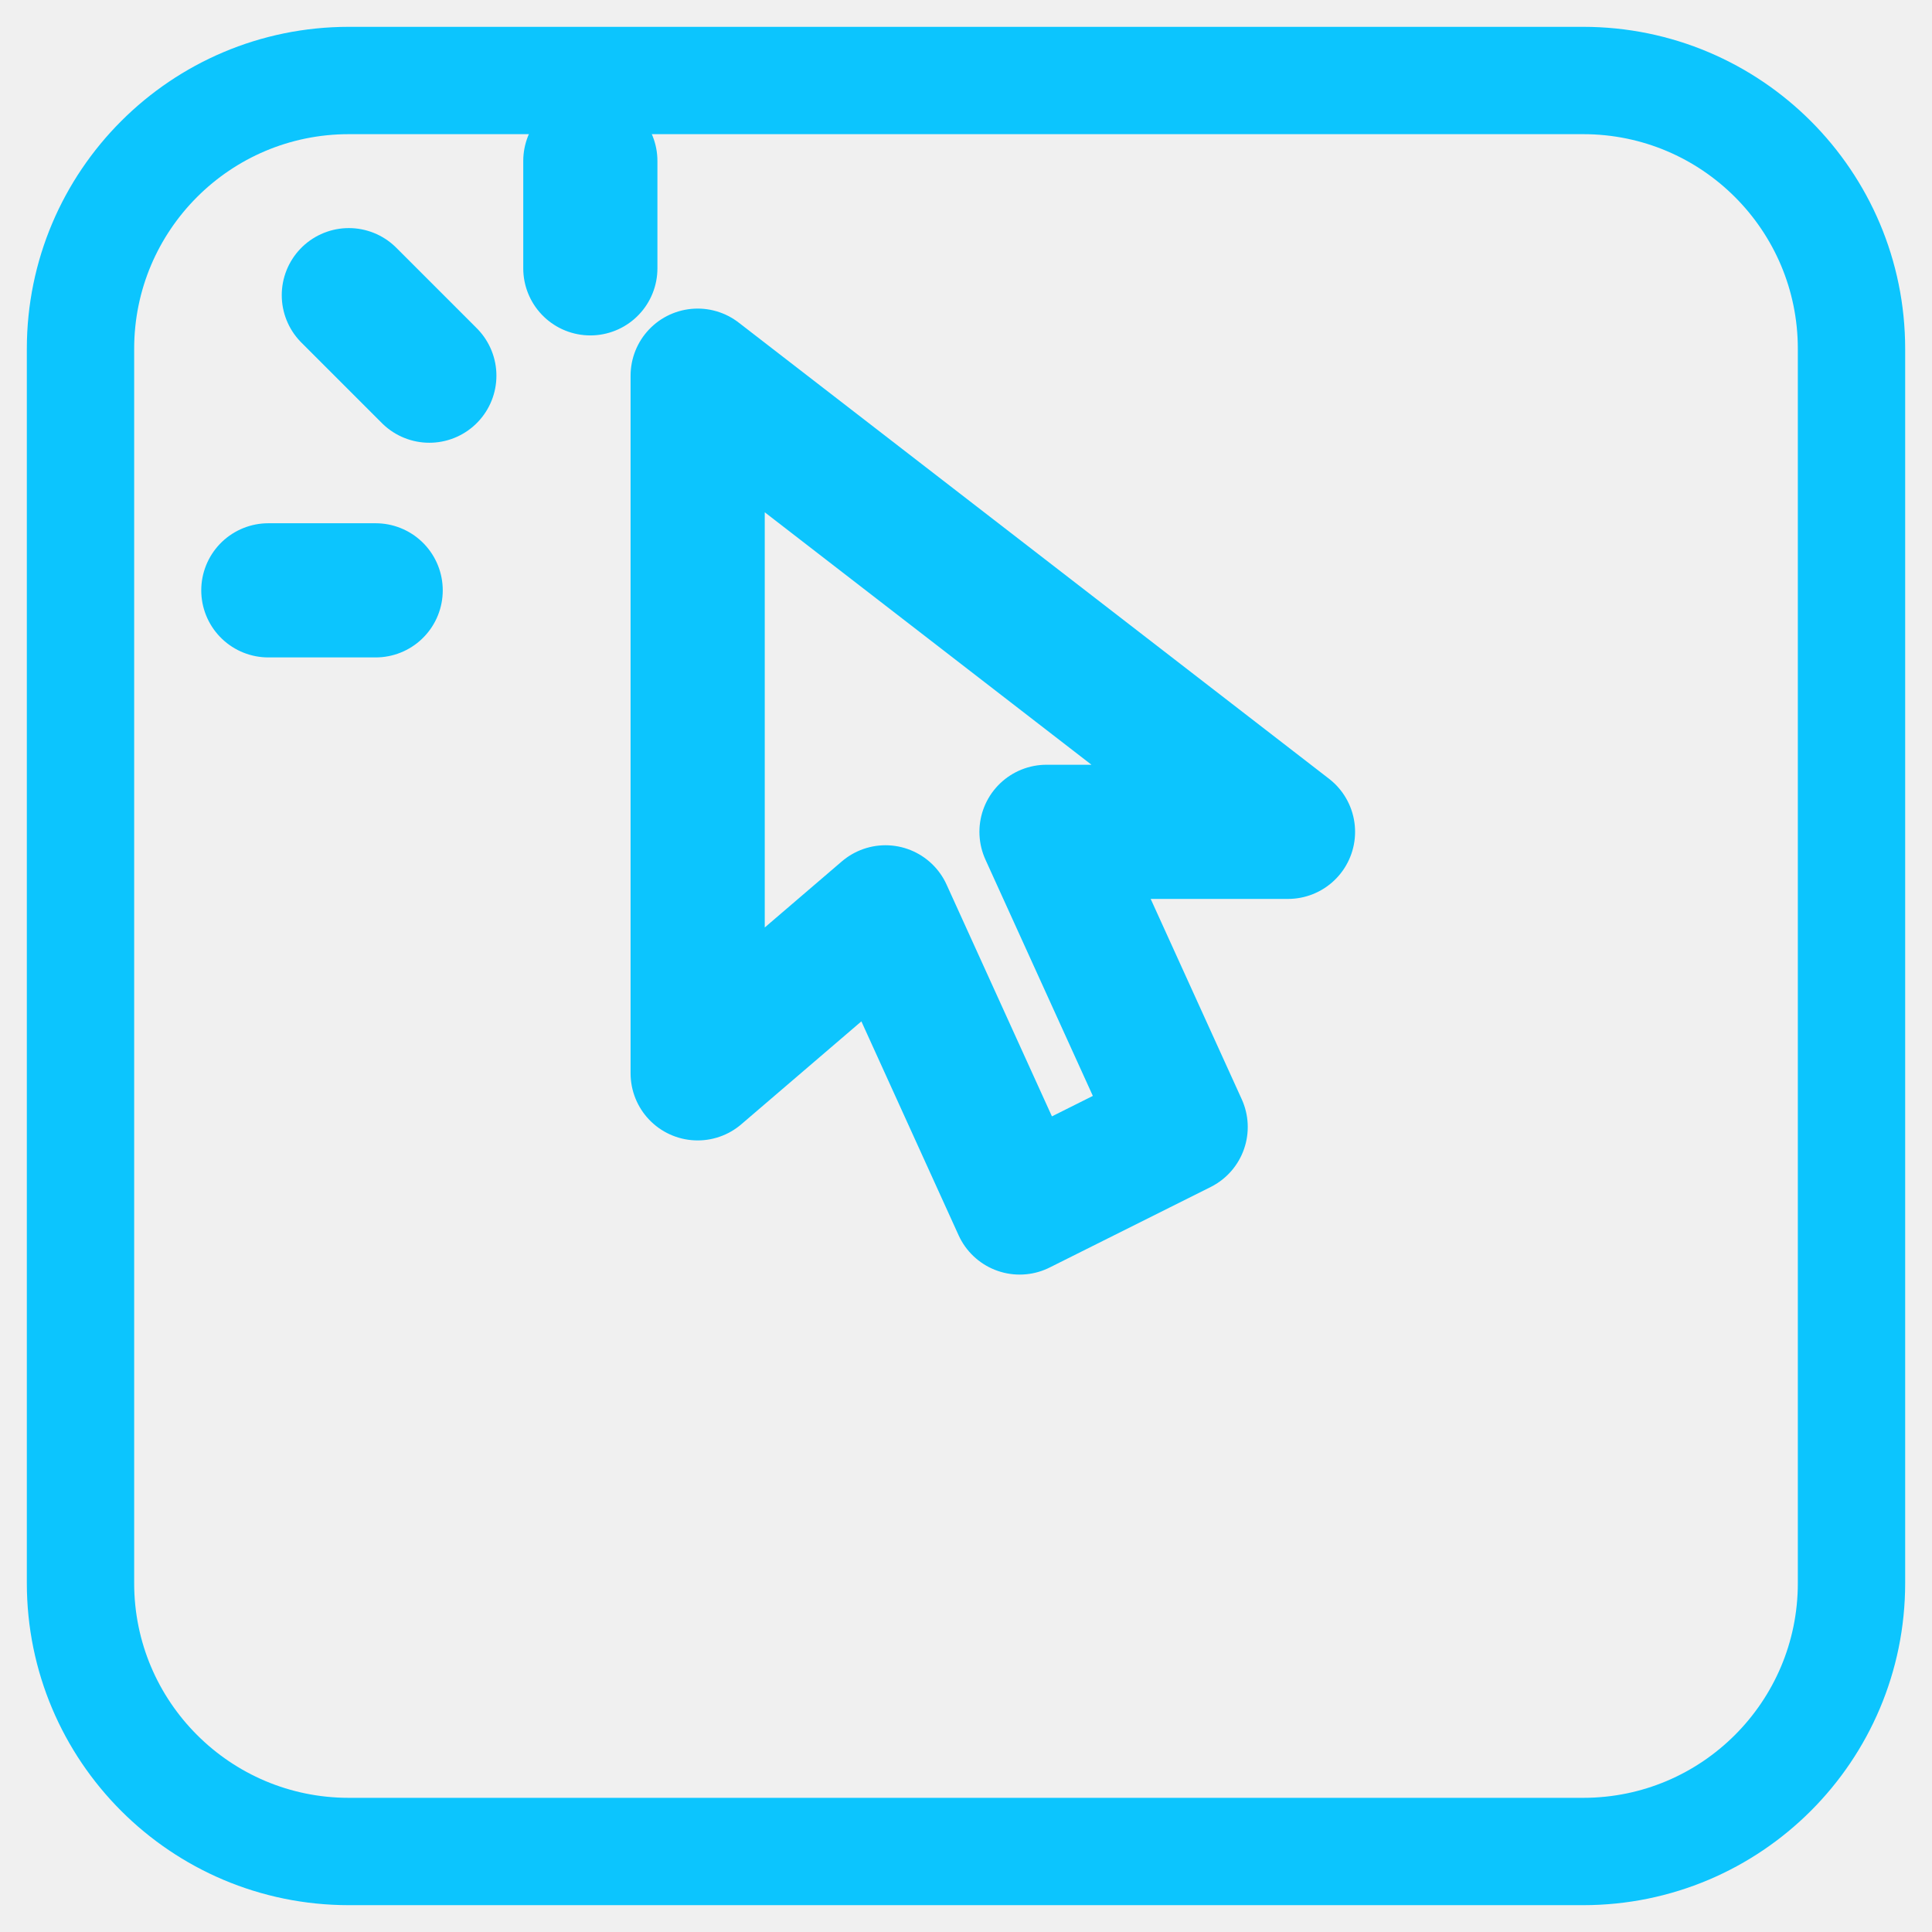
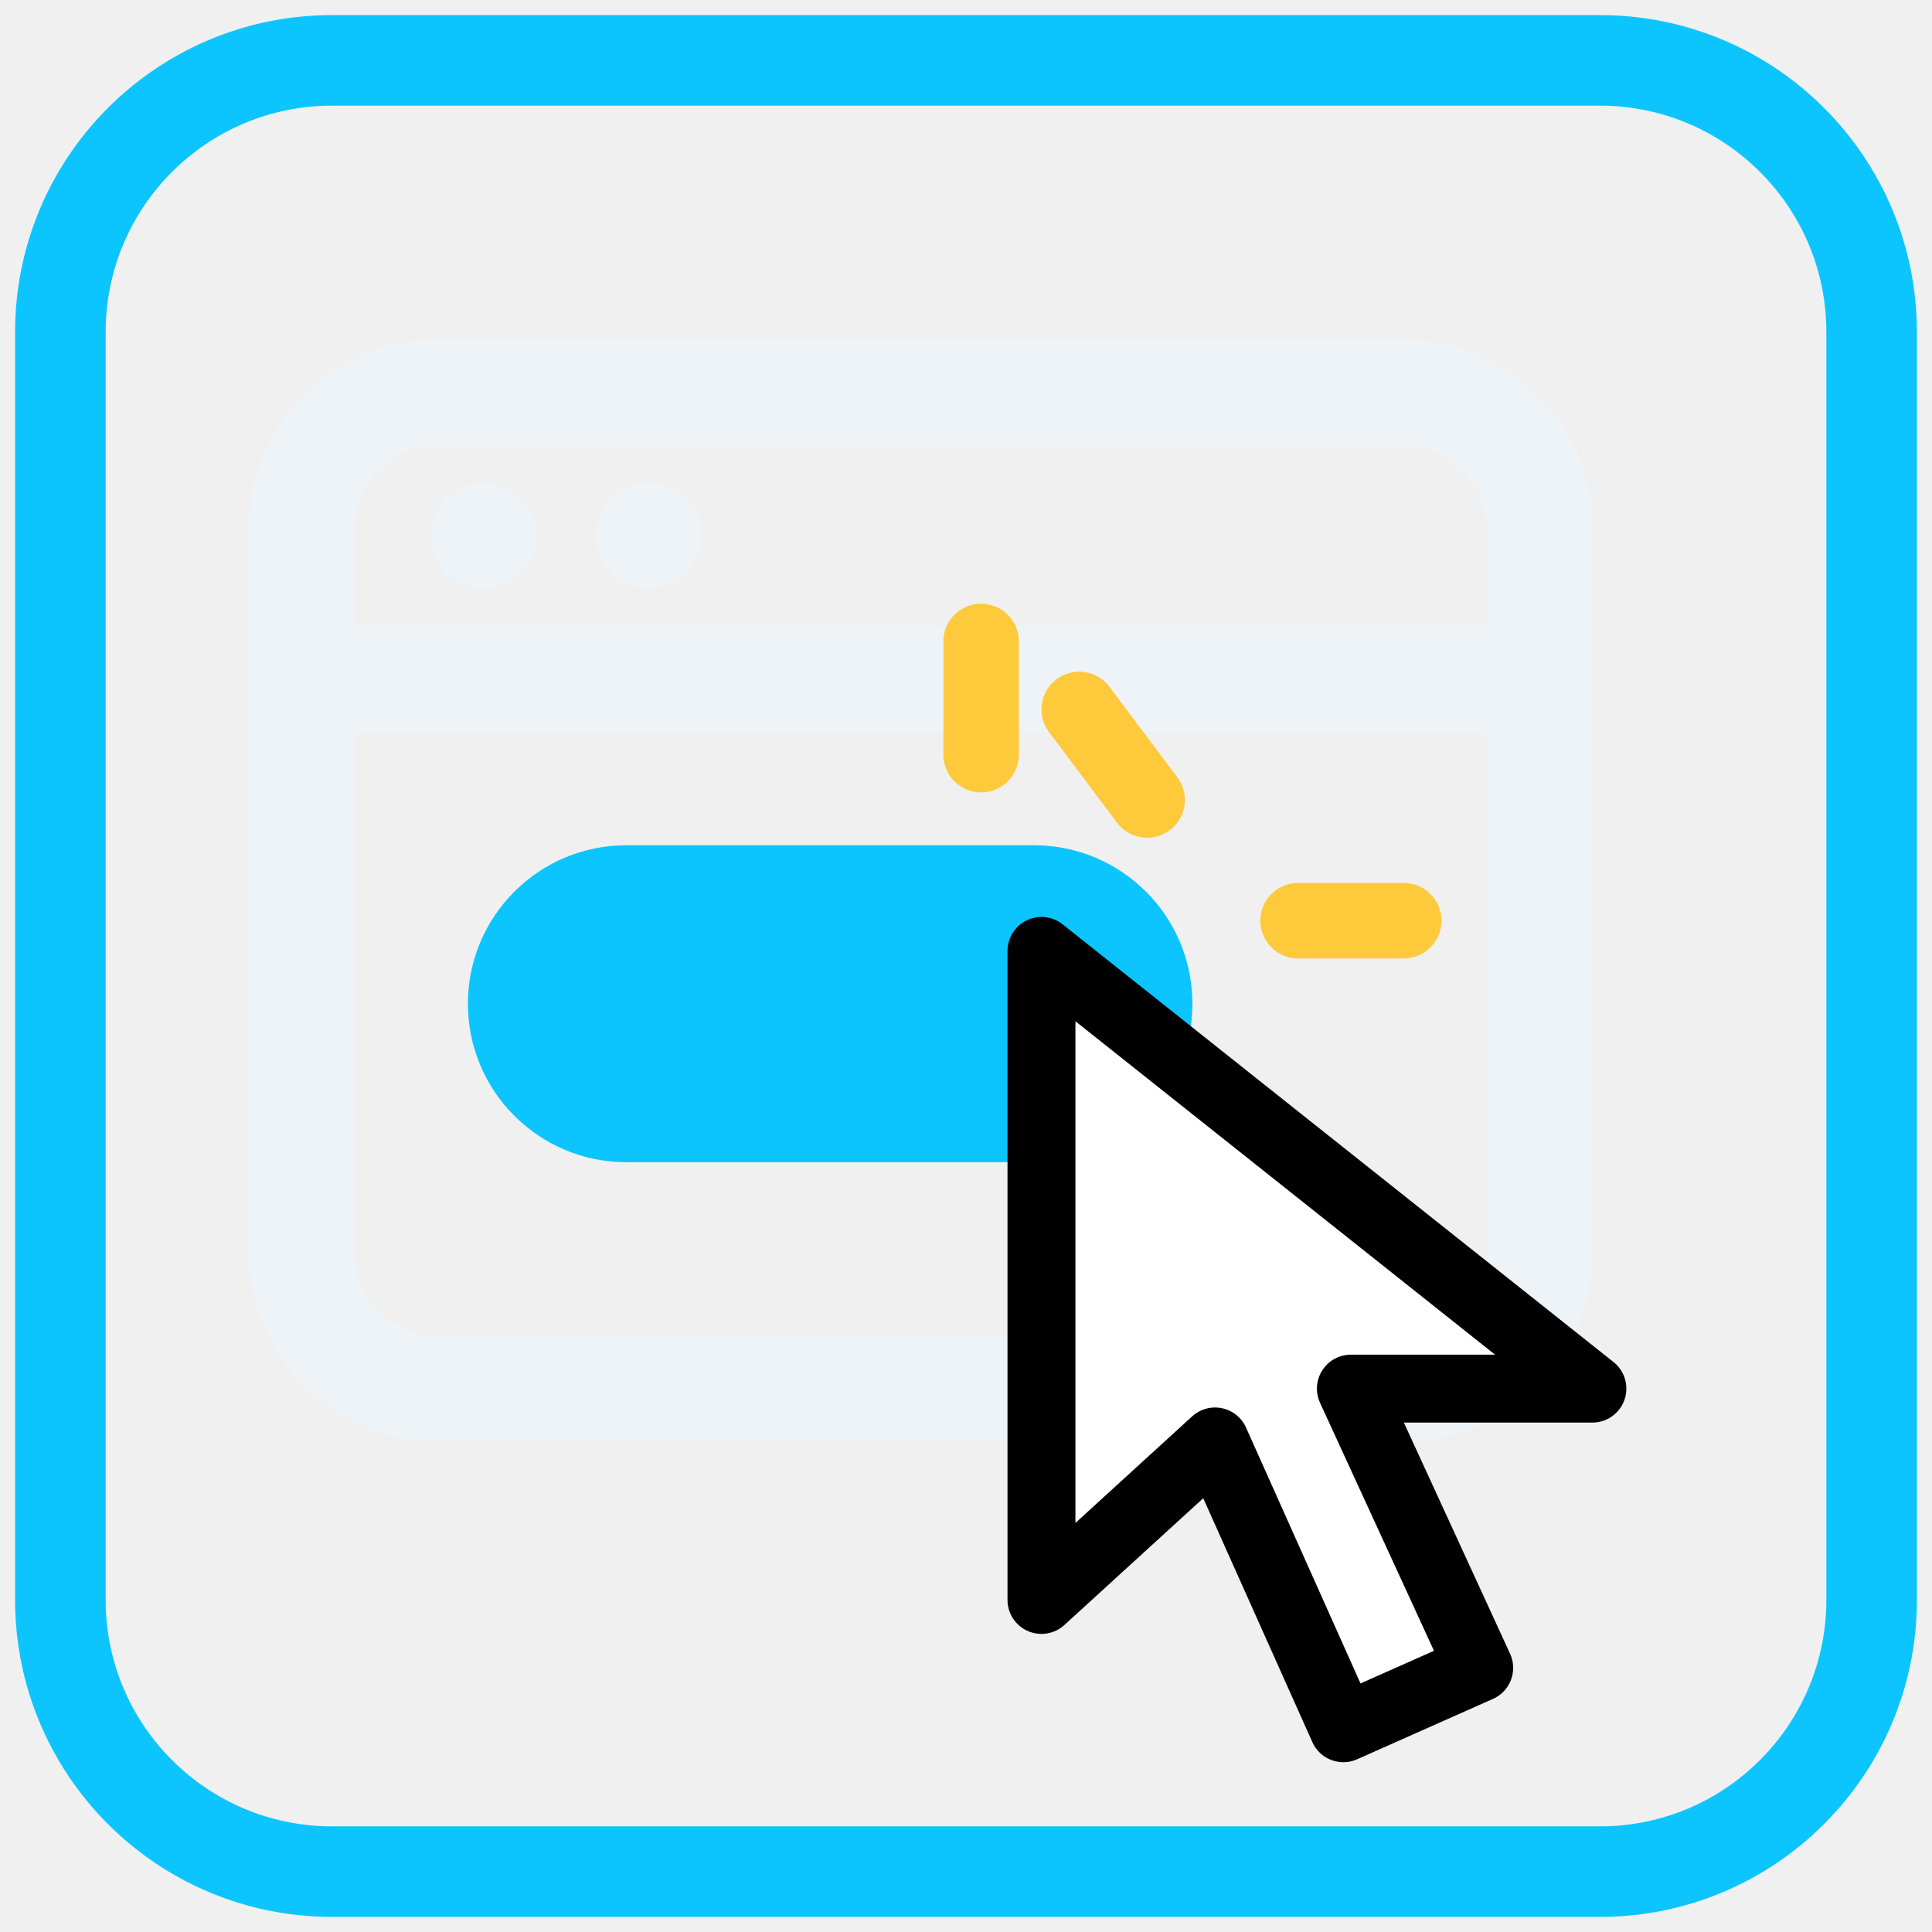
- <svg xmlns="http://www.w3.org/2000/svg" viewBox="0 0 72 72">
-   <rect x="3" y="3" width="66" height="66" rx="10" fill="none" stroke="#0CC5FE" stroke-width="4" />
-   <g fill="none" stroke="#0CC5FE" stroke-width="5" stroke-linecap="round" stroke-linejoin="round">
-     <path d="M26 14v26l7-6 5 11 6-3-5-11h9z" />
-     <path d="M14 22h-4M22 10V6M16 14l-3-3" />
+ <svg xmlns="http://www.w3.org/2000/svg" viewBox="0 0 256 256">
+   <rect x="8" y="8" width="240" height="240" rx="36" fill="none" stroke="#0CC5FE" stroke-width="12" />
+   <g fill="none" stroke="#EEF3F7" stroke-width="14" stroke-linejoin="round">
+     <rect x="40" y="52" width="164" height="132" rx="18" />
+     <path d="M40 90h164" />
  </g>
+   <circle cx="64" cy="71" r="7" fill="#EEF3F7" />
+   <circle cx="86" cy="71" r="7" fill="#EEF3F7" />
+   <rect x="62" y="112" width="96" height="42" rx="21" fill="#0CC5FE" />
+   <g stroke="#FFC93C" stroke-width="10" stroke-linecap="round">
+     <path d="M152 106l-9-12" />
+     <path d="M130 100v-15" />
+     <path d="M172 122h14" />
+   </g>
+   <path d="M138 126v86l23-21 17 38 18-8-17-37h32z" fill="#FFFFFF" stroke="#000" stroke-width="9" stroke-linejoin="round" />
</svg>
